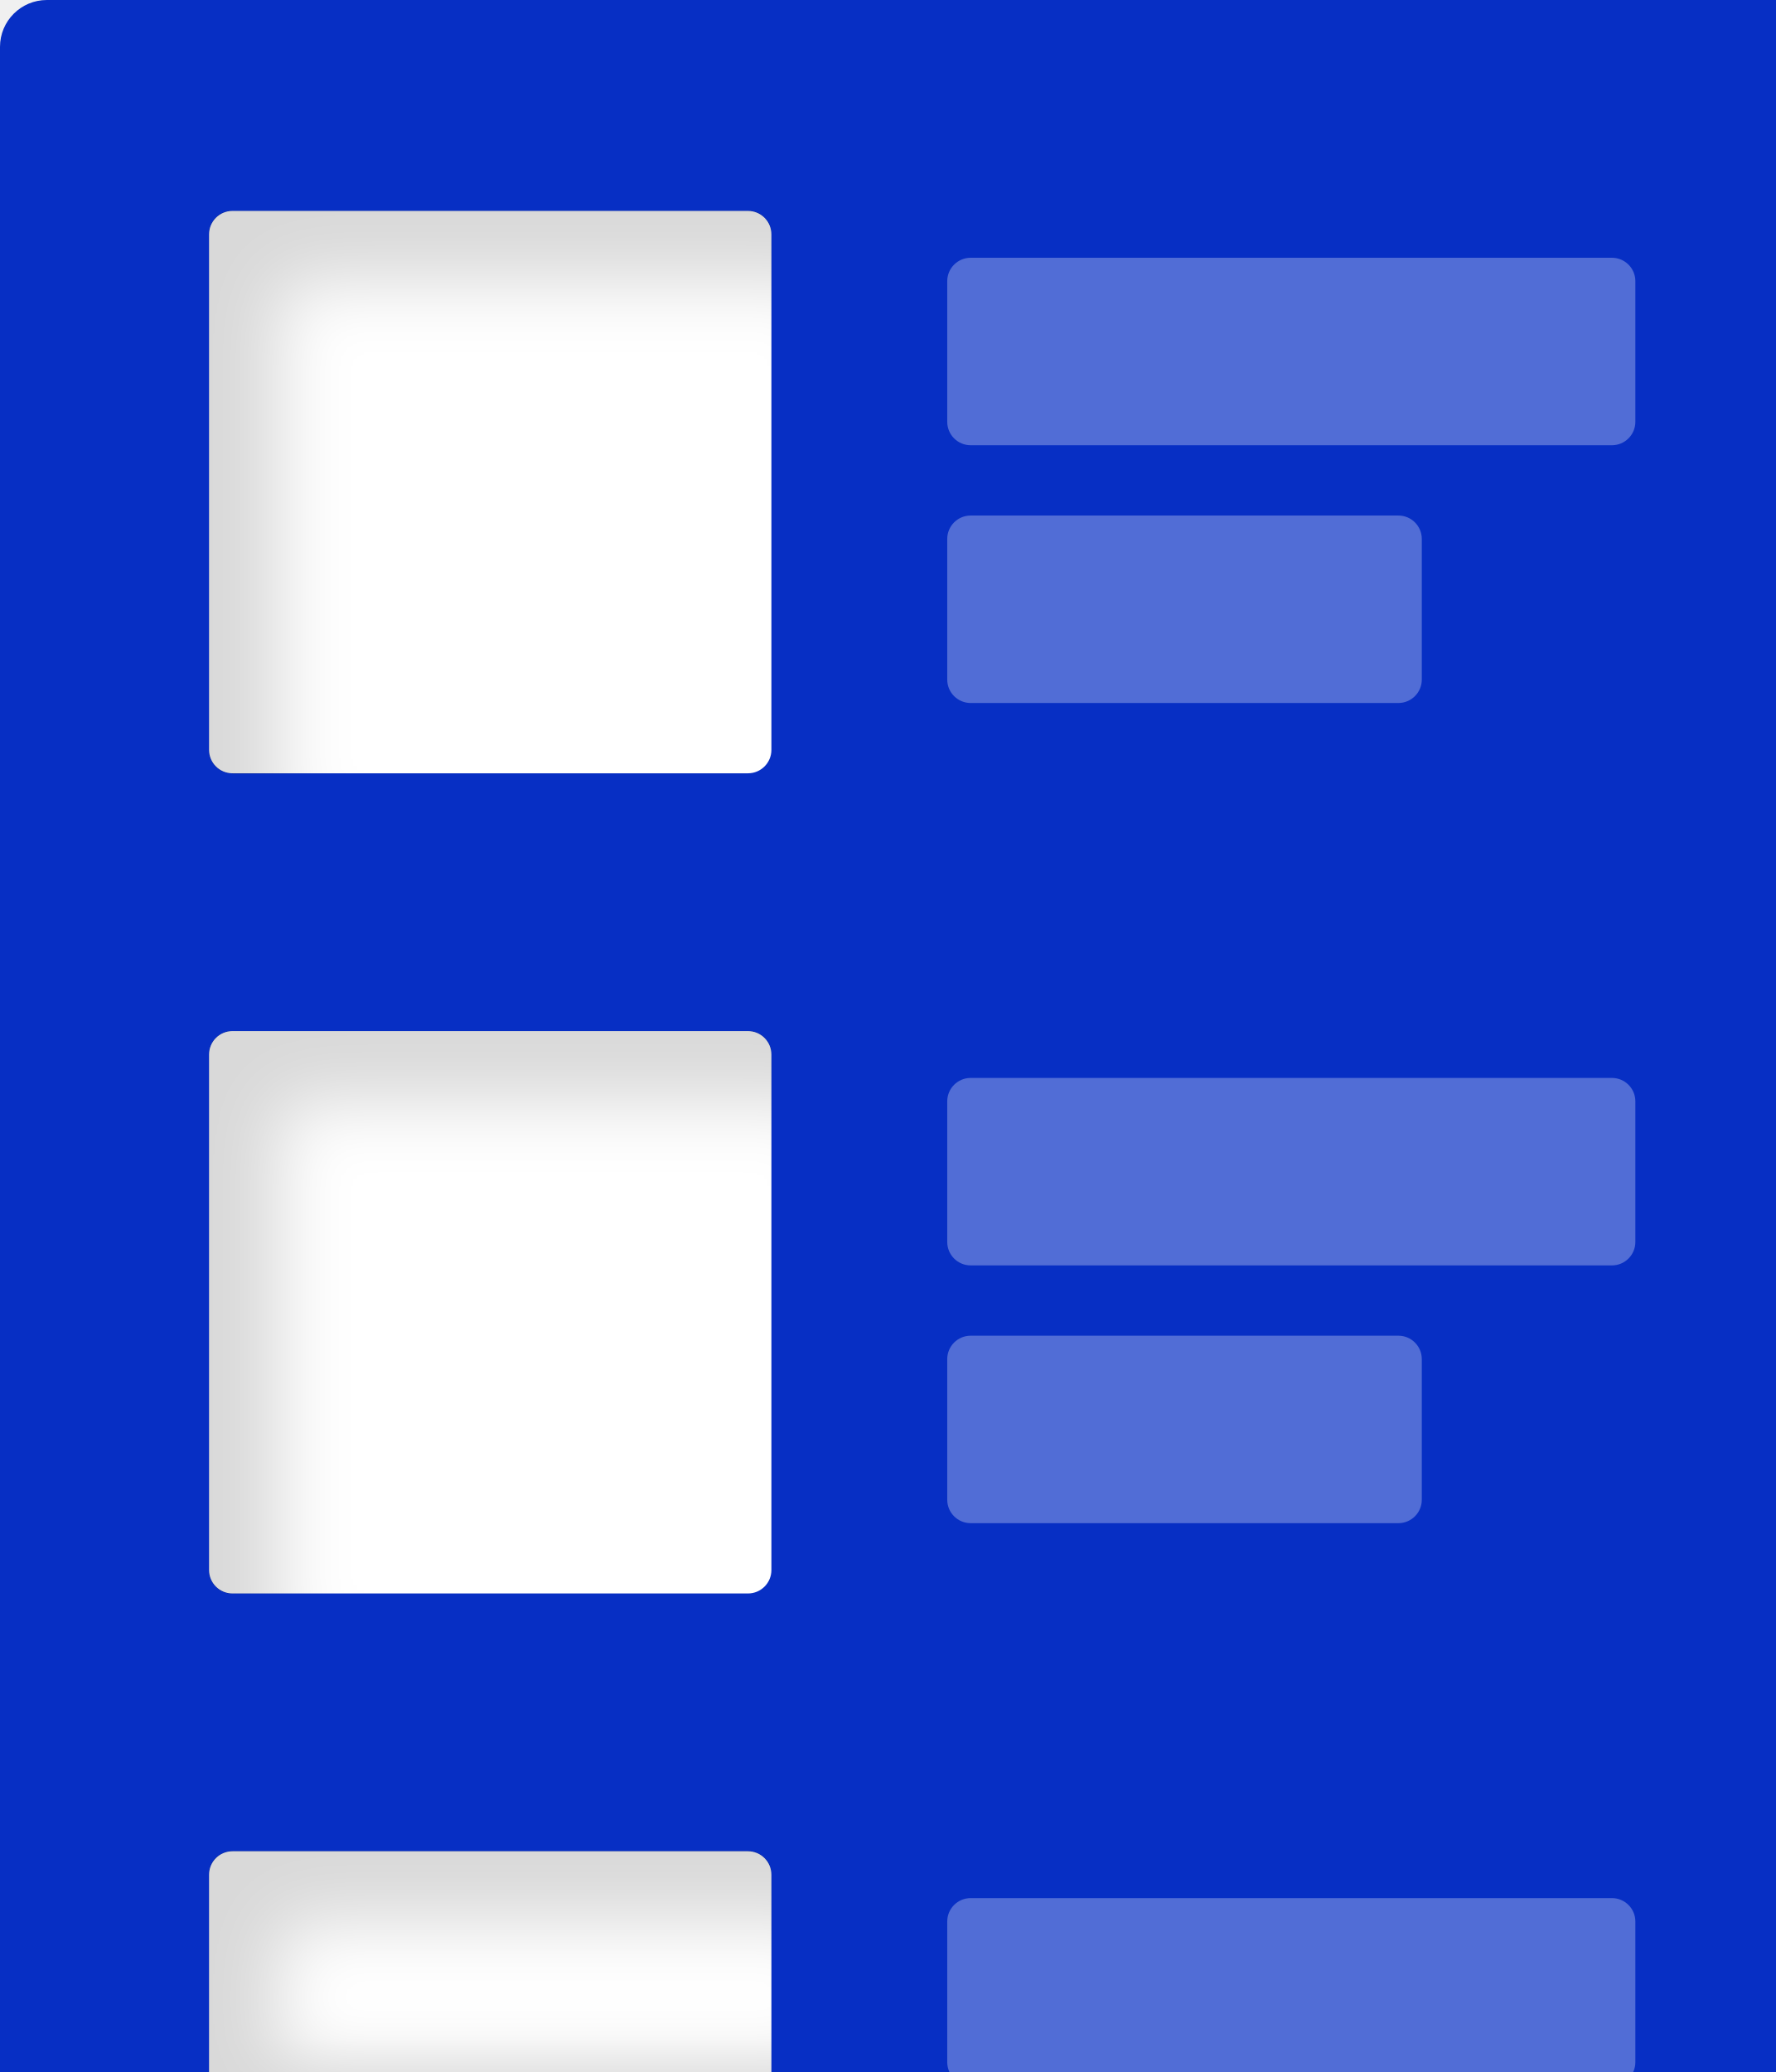
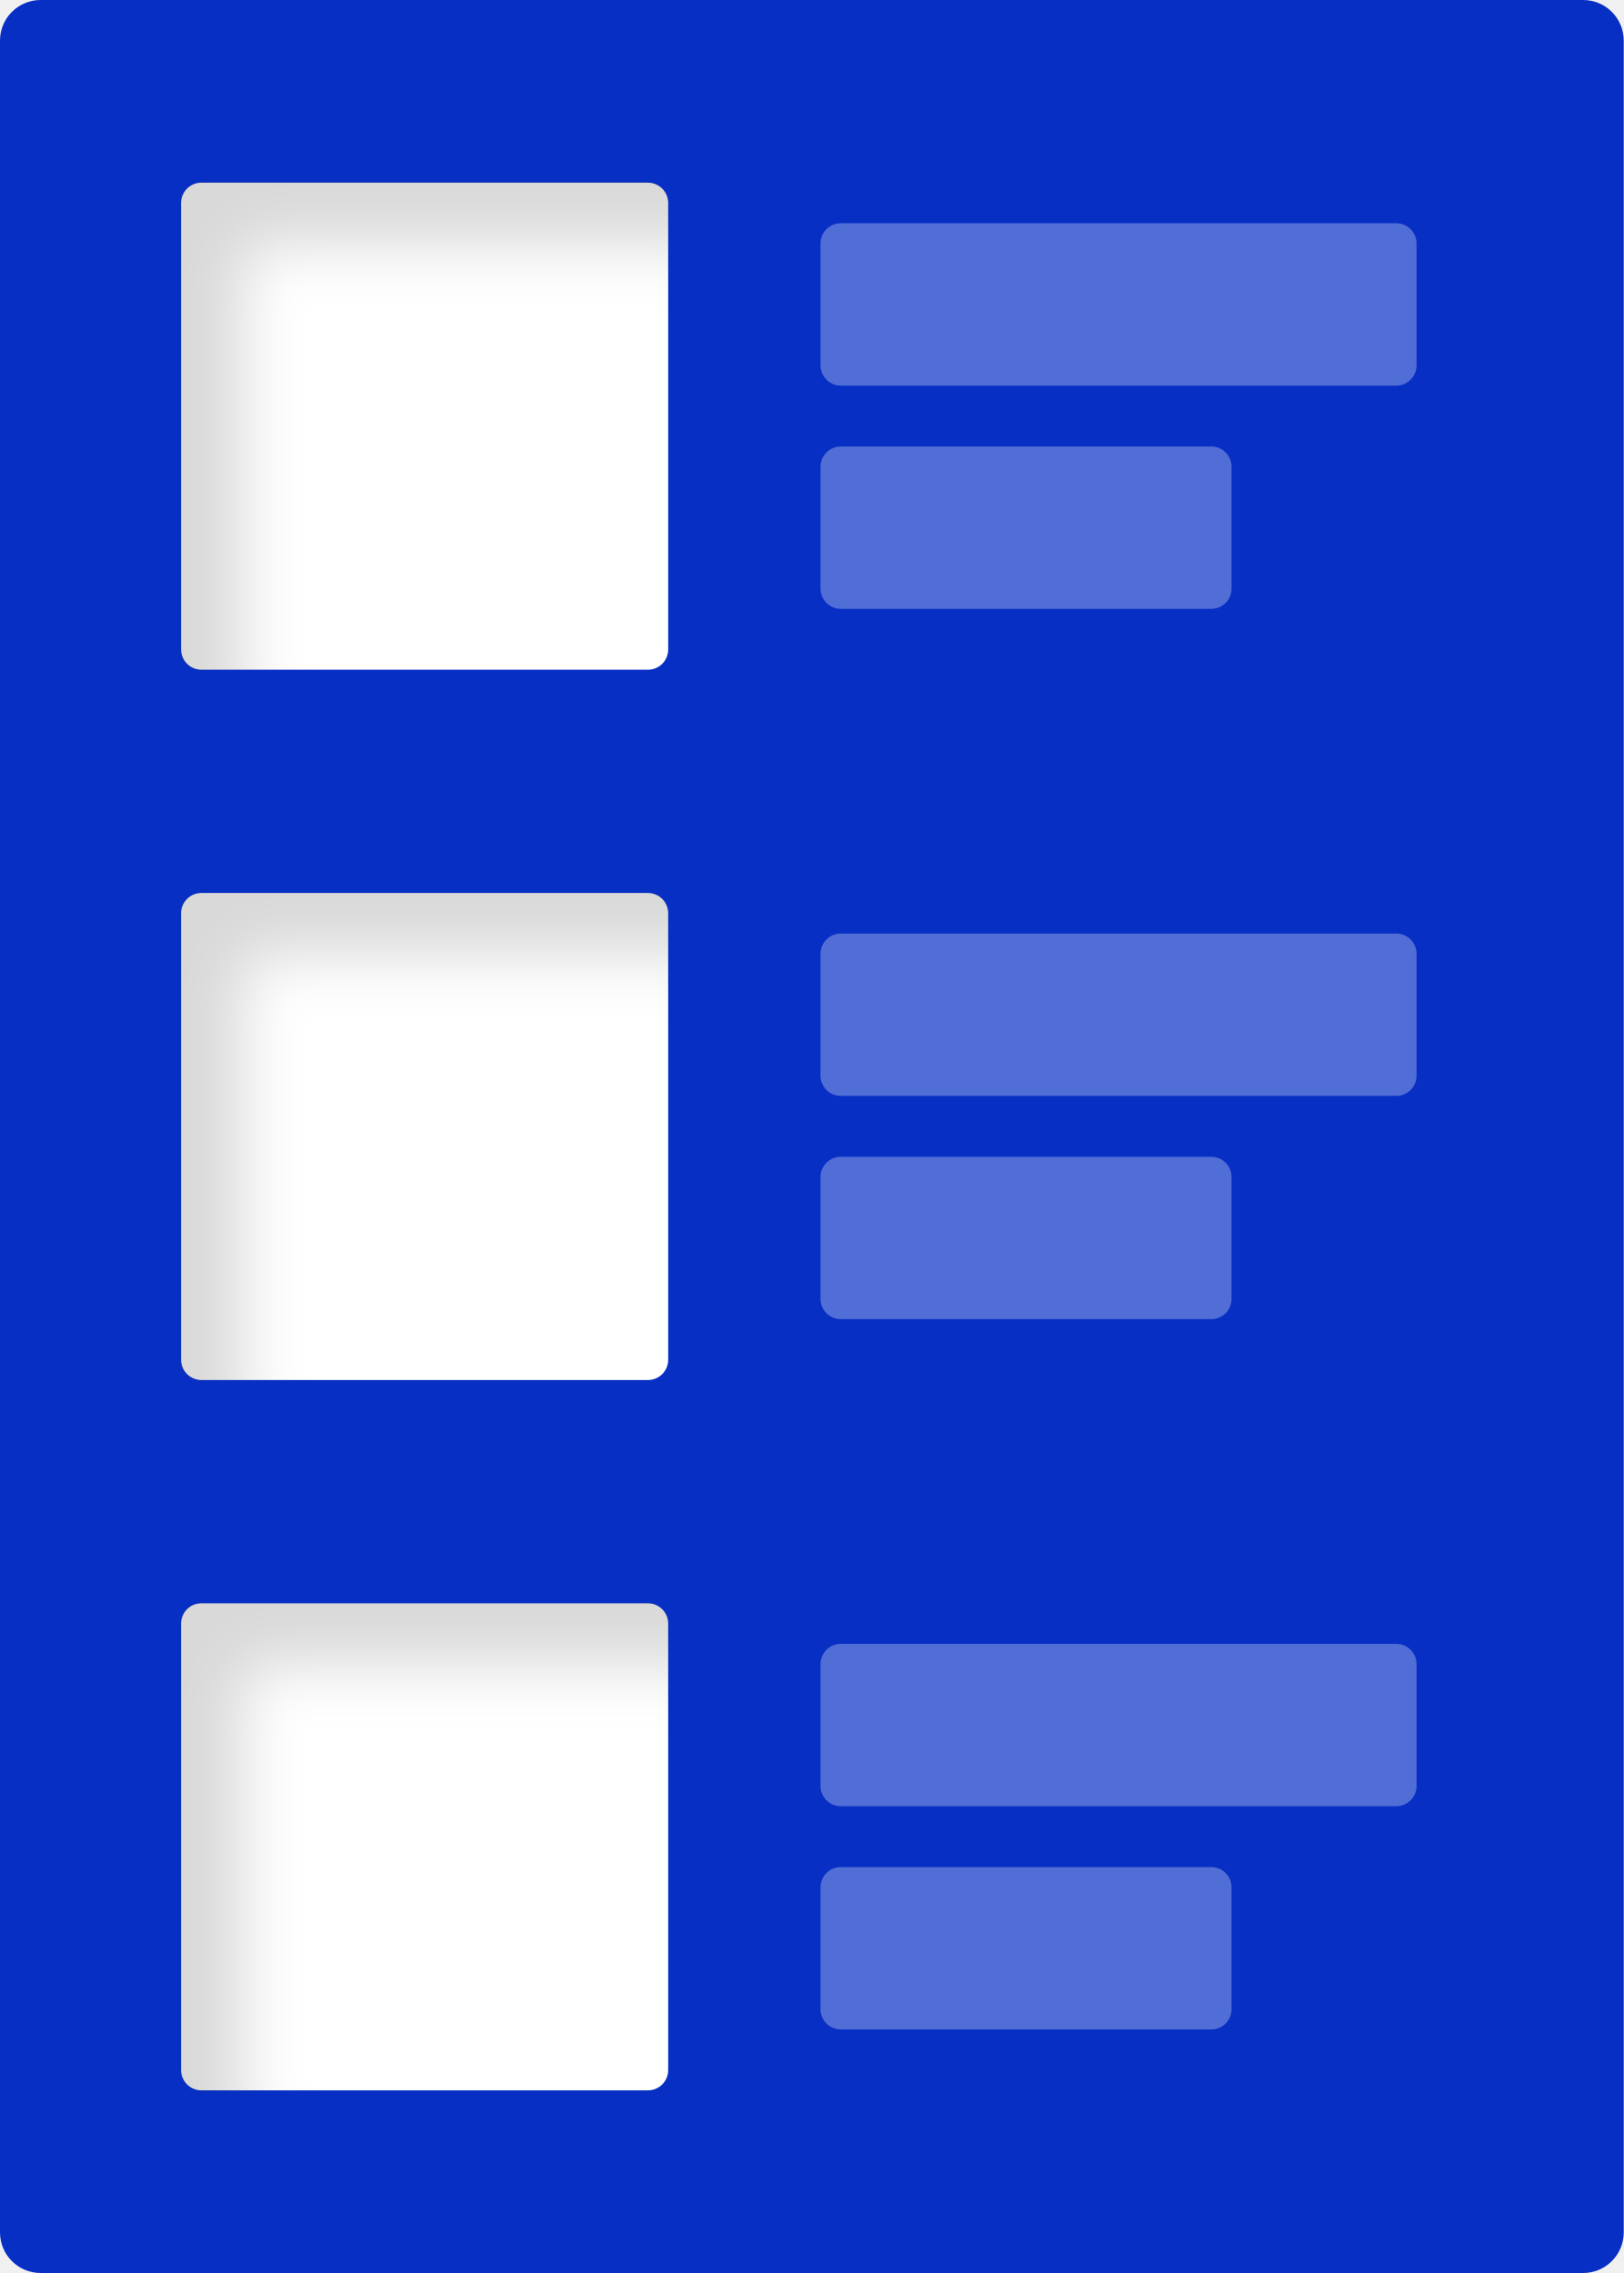
- <svg xmlns="http://www.w3.org/2000/svg" width="180" height="210" viewBox="0 0 180 210" fill="none">
-   <rect width="190" height="266" rx="4.75" fill="#072FC4" />
-   <g filter="url(#filter0_i_390_24070)">
-     <rect x="21.188" y="21.375" width="57" height="57" rx="2.375" fill="white" />
+ <svg xmlns="http://www.w3.org/2000/svg" width="200" height="280" viewBox="0 0 200 280" fill="none">
+   <rect width="200" height="280" rx="5" fill="#072FC4" />
+   <g filter="url(#filter0_i_550_703)">
+     <rect x="22.303" y="22.5" width="60" height="60" rx="2.5" fill="white" />
  </g>
-   <rect x="96.01" y="26.125" width="69.747" height="19" rx="2.375" fill="#516DD6" />
-   <rect x="96.01" y="52.25" width="48.101" height="19" rx="2.375" fill="#516DD6" />
-   <g filter="url(#filter1_i_390_24070)">
-     <rect x="21.188" y="104.5" width="57" height="57" rx="2.375" fill="white" />
+   <rect x="101.063" y="27.5" width="73.418" height="20" rx="2.5" fill="#516DD6" />
+   <rect x="101.063" y="55" width="50.633" height="20" rx="2.5" fill="#516DD6" />
+   <g filter="url(#filter1_i_550_703)">
+     <rect x="22.303" y="110" width="60" height="60" rx="2.5" fill="white" />
  </g>
-   <rect x="96.01" y="109.25" width="69.747" height="19" rx="2.375" fill="#516DD6" />
-   <rect x="96.01" y="135.375" width="48.101" height="19" rx="2.375" fill="#516DD6" />
-   <g filter="url(#filter2_i_390_24070)">
-     <rect x="21.188" y="187.625" width="57" height="57" rx="2.375" fill="white" />
+   <rect x="101.063" y="115" width="73.418" height="20" rx="2.5" fill="#516DD6" />
+   <rect x="101.063" y="142.5" width="50.633" height="20" rx="2.5" fill="#516DD6" />
+   <g filter="url(#filter2_i_550_703)">
+     <rect x="22.303" y="197.5" width="60" height="60" rx="2.5" fill="white" />
  </g>
-   <rect x="96.01" y="192.375" width="69.747" height="19" rx="2.375" fill="#516DD6" />
+   <rect x="101.063" y="202.5" width="73.418" height="20" rx="2.5" fill="#516DD6" />
+   <rect x="101.063" y="230" width="50.633" height="20" rx="2.5" fill="#516DD6" />
  <defs>
-     <filter id="filter0_i_390_24070" x="21.188" y="21.375" width="64.125" height="64.125" filterUnits="userSpaceOnUse" color-interpolation-filters="sRGB">
+     <filter id="filter0_i_550_703" x="22.303" y="22.5" width="67.5" height="67.5" filterUnits="userSpaceOnUse" color-interpolation-filters="sRGB">
      <feFlood flood-opacity="0" result="BackgroundImageFix" />
      <feBlend mode="normal" in="SourceGraphic" in2="BackgroundImageFix" result="shape" />
      <feColorMatrix in="SourceAlpha" type="matrix" values="0 0 0 0 0 0 0 0 0 0 0 0 0 0 0 0 0 0 127 0" result="hardAlpha" />
-       <feOffset dx="7.125" dy="7.125" />
-       <feGaussianBlur stdDeviation="3.562" />
+       <feOffset dx="7.5" dy="7.5" />
+       <feGaussianBlur stdDeviation="3.75" />
      <feComposite in2="hardAlpha" operator="arithmetic" k2="-1" k3="1" />
      <feColorMatrix type="matrix" values="0 0 0 0 0 0 0 0 0 0 0 0 0 0 0 0 0 0 0.15 0" />
-       <feBlend mode="normal" in2="shape" result="effect1_innerShadow_390_24070" />
+       <feBlend mode="normal" in2="shape" result="effect1_innerShadow_550_703" />
    </filter>
-     <filter id="filter1_i_390_24070" x="21.188" y="104.5" width="64.125" height="64.125" filterUnits="userSpaceOnUse" color-interpolation-filters="sRGB">
+     <filter id="filter1_i_550_703" x="22.303" y="110" width="67.5" height="67.5" filterUnits="userSpaceOnUse" color-interpolation-filters="sRGB">
      <feFlood flood-opacity="0" result="BackgroundImageFix" />
      <feBlend mode="normal" in="SourceGraphic" in2="BackgroundImageFix" result="shape" />
      <feColorMatrix in="SourceAlpha" type="matrix" values="0 0 0 0 0 0 0 0 0 0 0 0 0 0 0 0 0 0 127 0" result="hardAlpha" />
-       <feOffset dx="7.125" dy="7.125" />
-       <feGaussianBlur stdDeviation="3.562" />
+       <feOffset dx="7.5" dy="7.5" />
+       <feGaussianBlur stdDeviation="3.75" />
      <feComposite in2="hardAlpha" operator="arithmetic" k2="-1" k3="1" />
      <feColorMatrix type="matrix" values="0 0 0 0 0 0 0 0 0 0 0 0 0 0 0 0 0 0 0.15 0" />
-       <feBlend mode="normal" in2="shape" result="effect1_innerShadow_390_24070" />
+       <feBlend mode="normal" in2="shape" result="effect1_innerShadow_550_703" />
    </filter>
-     <filter id="filter2_i_390_24070" x="21.188" y="187.625" width="64.125" height="64.125" filterUnits="userSpaceOnUse" color-interpolation-filters="sRGB">
+     <filter id="filter2_i_550_703" x="22.303" y="197.5" width="67.5" height="67.5" filterUnits="userSpaceOnUse" color-interpolation-filters="sRGB">
      <feFlood flood-opacity="0" result="BackgroundImageFix" />
      <feBlend mode="normal" in="SourceGraphic" in2="BackgroundImageFix" result="shape" />
      <feColorMatrix in="SourceAlpha" type="matrix" values="0 0 0 0 0 0 0 0 0 0 0 0 0 0 0 0 0 0 127 0" result="hardAlpha" />
-       <feOffset dx="7.125" dy="7.125" />
-       <feGaussianBlur stdDeviation="3.562" />
+       <feOffset dx="7.5" dy="7.5" />
+       <feGaussianBlur stdDeviation="3.75" />
      <feComposite in2="hardAlpha" operator="arithmetic" k2="-1" k3="1" />
      <feColorMatrix type="matrix" values="0 0 0 0 0 0 0 0 0 0 0 0 0 0 0 0 0 0 0.15 0" />
-       <feBlend mode="normal" in2="shape" result="effect1_innerShadow_390_24070" />
+       <feBlend mode="normal" in2="shape" result="effect1_innerShadow_550_703" />
    </filter>
  </defs>
</svg>
